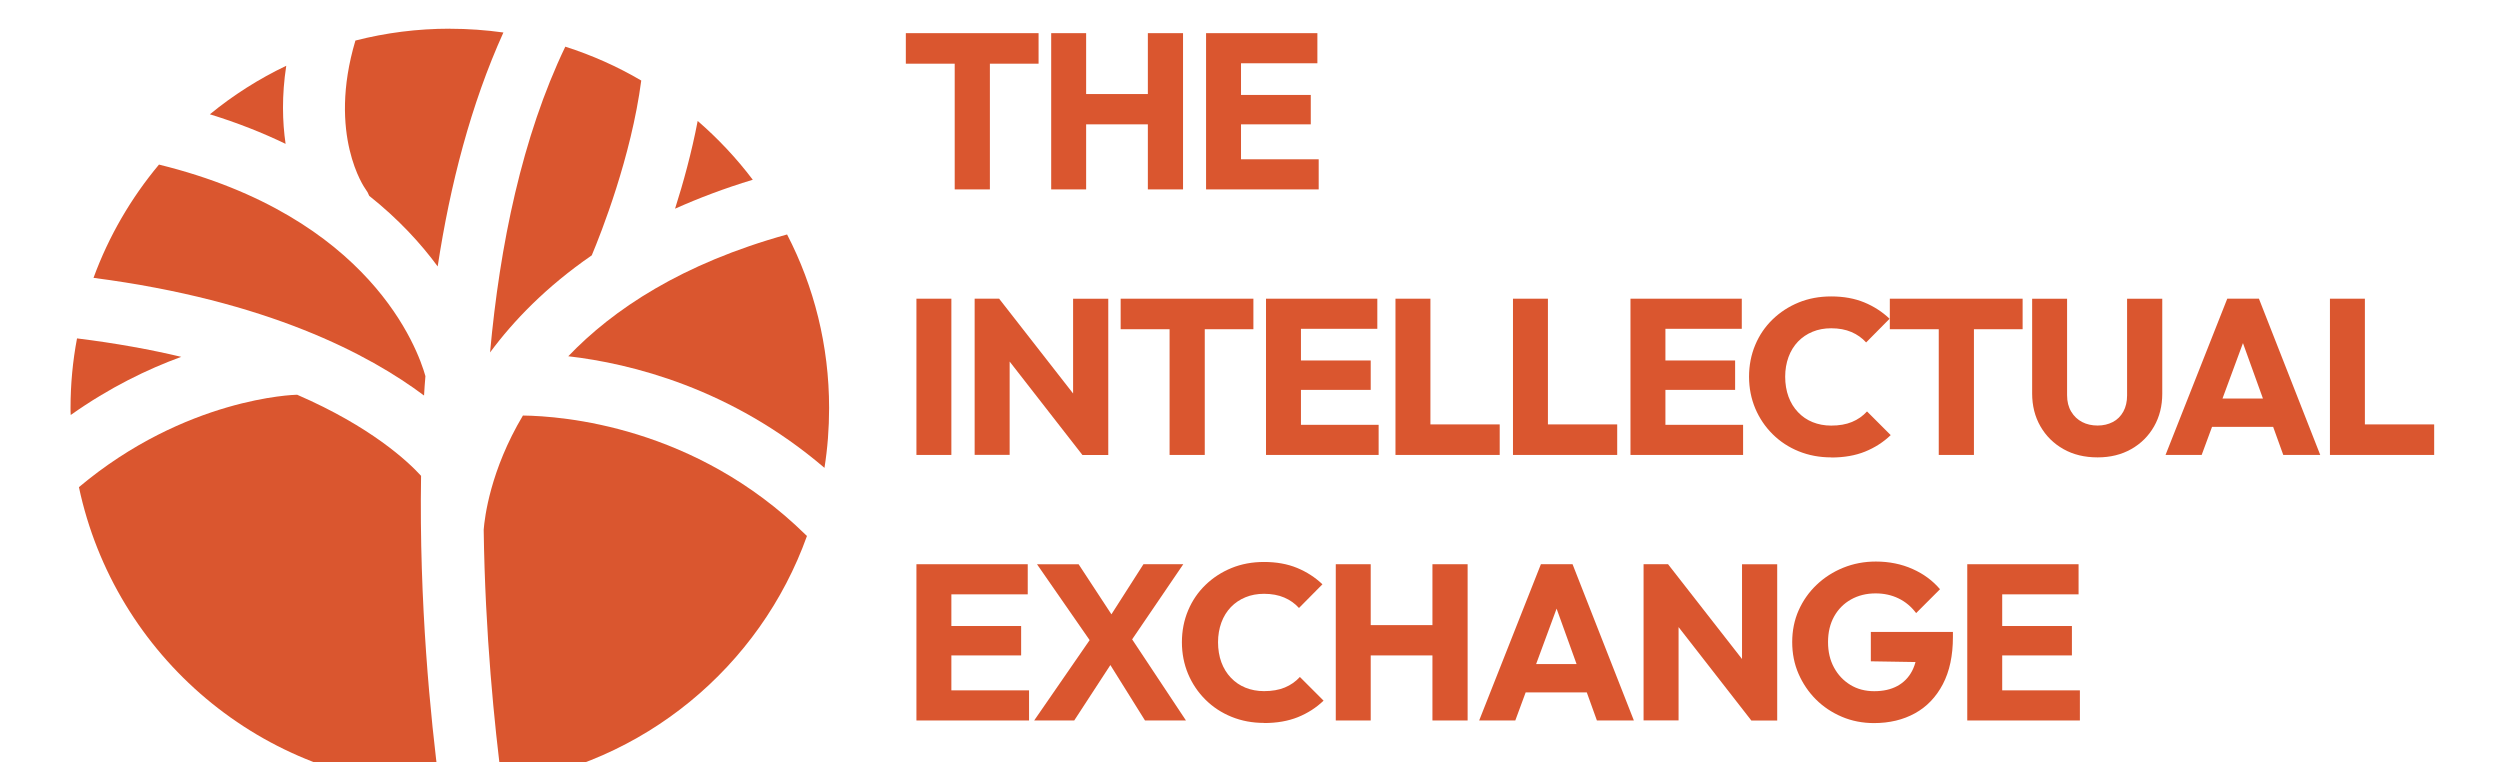
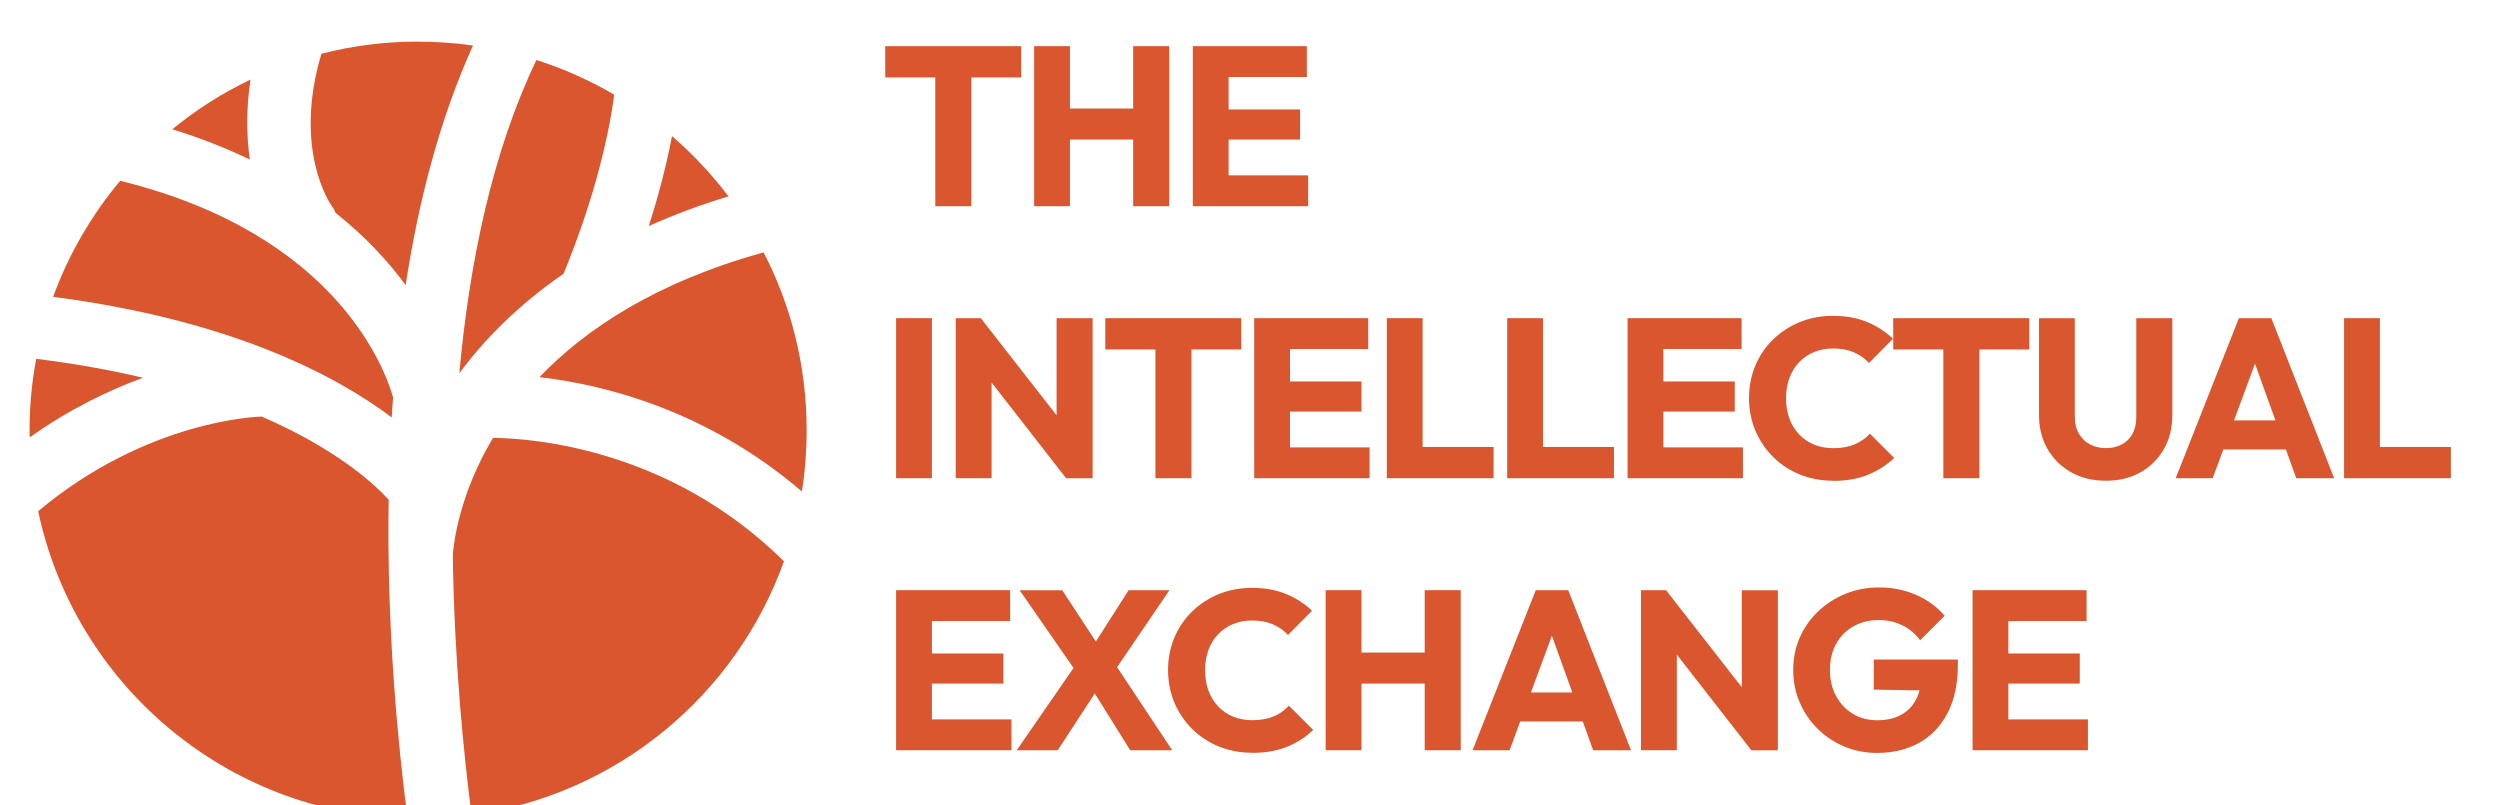
- <svg xmlns="http://www.w3.org/2000/svg" id="Layer_1" version="1.1" viewBox="88 328 420 128">
+ <svg xmlns="http://www.w3.org/2000/svg" id="Layer_1" version="1.1" viewBox="95 326 410 132">
  <defs>
    <style>
      .st0 {
        fill: #da562f;
      }
    </style>
  </defs>
  <g>
    <path class="st0" d="M182.97,335.84c4.49,1.43,8.76,3.34,12.76,5.69-1.68,12.81-6.74,25.62-8.32,29.38h-.01c-7.66,5.28-13.15,11-17.07,16.3,1.64-18.02,5.37-36.21,12.64-51.37Z" />
    <path class="st0" d="M214.46,358.2c-4.76,1.44-9.09,3.09-13.05,4.86,1.38-4.34,2.78-9.41,3.8-14.74,3.42,2.96,6.52,6.26,9.25,9.87Z" />
    <path class="st0" d="M223.57,418.04c-7.86,21.97-27.45,38.35-51.23,41.61-1.26-9.69-2.84-25.12-3.08-42.66h0c.16-2.06,1.1-9.97,6.59-19.18,6.59.08,28.88,1.75,47.51,20.04.07.07.13.13.21.19Z" />
    <path class="st0" d="M227.29,396.54c0,3.42-.26,6.79-.78,10.06-15.68-13.41-32.56-17.54-43.04-18.75,7.54-7.88,19.1-15.57,36.76-20.46,4.52,8.73,7.06,18.65,7.06,29.15Z" />
    <path class="st0" d="M135.98,352.17c-3.8-1.84-8.03-3.52-12.72-4.97,3.91-3.21,8.22-5.95,12.83-8.15-.77,5.02-.65,9.42-.11,13.12Z" />
    <path class="st0" d="M158.74,407.94c-2.2-2.41-8.4-8.24-20.81-13.62h-.09c-.32,0-18.66.48-36.58,15.52,6,28.28,30.73,49.61,60.59,50.4-1.54-11.75-3.45-30.92-3.11-52.29ZM114.71,355.65c-4.69,5.61-8.44,12.03-11,19.03,29.22,3.8,46.34,12.87,55.53,19.77.07-1.09.13-2.17.23-3.26-1.26-4.51-9.22-26.8-44.76-35.54ZM163.57,332.82c-5.47,0-10.77.69-15.85,1.99h-.01c-4.74,15.9,1.59,24.81,1.67,24.92.28.37.49.75.65,1.17,4.93,3.92,8.68,8.02,11.5,11.86,2.09-13.73,5.58-27.23,11.04-39.3-2.94-.41-5.94-.63-9-.63Z" />
    <path class="st0" d="M118.45,387.95c-5.62,2.05-12.02,5.13-18.57,9.77-.03-.4-.03-.78-.03-1.18,0-3.99.37-7.9,1.09-11.69,6.47.8,12.28,1.86,17.51,3.1Z" />
  </g>
  <g>
    <path class="st0" d="M240.18,338.7v-5.13h22.3v5.13h-22.3ZM248.39,359.82v-25.91h5.91v25.91h-5.91Z" />
    <path class="st0" d="M264.6,359.82v-26.25h5.87v26.25h-5.87ZM268.13,348.89v-5.09h14.65v5.09h-14.65ZM280.84,359.82v-26.25h5.91v26.25h-5.91Z" />
    <path class="st0" d="M290.62,359.82v-26.25h5.87v26.25h-5.87ZM295.12,338.63v-5.06h14.2v5.06h-14.2ZM295.12,348.89v-4.94h13.09v4.94h-13.09ZM295.12,359.82v-5.06h14.42v5.06h-14.42Z" />
    <path class="st0" d="M241.96,404.43v-26.25h5.87v26.25h-5.87Z" />
    <path class="st0" d="M251.74,404.43v-26.25h4.13l1.75,5.24v21h-5.87ZM269.84,404.43l-15.43-19.81,1.45-6.43,15.46,19.81-1.49,6.43ZM269.84,404.43l-1.56-5.24v-21h5.91v26.25h-4.35Z" />
    <path class="st0" d="M276.27,383.31v-5.13h22.3v5.13h-22.3ZM284.49,404.43v-25.91h5.91v25.91h-5.91Z" />
    <path class="st0" d="M300.69,404.43v-26.25h5.87v26.25h-5.87ZM305.19,383.24v-5.06h14.2v5.06h-14.2ZM305.19,393.5v-4.94h13.09v4.94h-13.09ZM305.19,404.43v-5.06h14.42v5.06h-14.42Z" />
    <path class="st0" d="M322.44,404.43v-26.25h5.87v26.25h-5.87ZM326.98,404.43v-5.13h12.97v5.13h-12.97Z" />
    <path class="st0" d="M342.18,404.43v-26.25h5.87v26.25h-5.87ZM346.72,404.43v-5.13h12.97v5.13h-12.97Z" />
    <path class="st0" d="M361.92,404.43v-26.25h5.87v26.25h-5.87ZM366.42,383.24v-5.06h14.2v5.06h-14.2ZM366.42,393.5v-4.94h13.08v4.94h-13.08ZM366.42,404.43v-5.06h14.42v5.06h-14.42Z" />
    <path class="st0" d="M395.64,404.84c-1.96,0-3.77-.34-5.45-1.02s-3.14-1.64-4.39-2.88c-1.25-1.24-2.22-2.68-2.92-4.33-.69-1.65-1.04-3.43-1.04-5.33s.35-3.69,1.04-5.33c.69-1.65,1.67-3.08,2.92-4.29,1.25-1.21,2.71-2.16,4.37-2.84,1.66-.68,3.48-1.02,5.46-1.02,2.08,0,3.93.33,5.56,1,1.62.67,3.04,1.59,4.26,2.75l-3.94,3.98c-.67-.74-1.49-1.33-2.47-1.75-.98-.42-2.11-.63-3.4-.63-1.14,0-2.18.19-3.12.58-.94.38-1.76.94-2.45,1.65-.69.72-1.23,1.59-1.6,2.6s-.56,2.12-.56,3.31.19,2.36.56,3.36c.37,1,.9,1.87,1.6,2.6.69.73,1.51,1.29,2.45,1.67.94.38,1.98.58,3.12.58,1.34,0,2.5-.2,3.49-.61s1.83-1,2.53-1.77l3.98,3.98c-1.24,1.19-2.68,2.11-4.31,2.77s-3.53.99-5.69.99Z" />
    <path class="st0" d="M405.49,383.31v-5.13h22.31v5.13h-22.31ZM413.71,404.43v-25.91h5.91v25.91h-5.91Z" />
    <path class="st0" d="M440.4,404.84c-2.18,0-4.1-.46-5.74-1.39-1.65-.93-2.94-2.21-3.87-3.83-.93-1.62-1.39-3.46-1.39-5.52v-15.91h5.87v16.21c0,1.07.23,1.98.69,2.75.46.77,1.07,1.35,1.84,1.75.77.4,1.64.59,2.6.59s1.79-.2,2.55-.59,1.34-.98,1.77-1.75c.42-.77.63-1.67.63-2.71v-16.25h5.91v15.95c0,2.06-.46,3.89-1.38,5.5-.92,1.61-2.19,2.88-3.83,3.81-1.64.93-3.52,1.39-5.65,1.39Z" />
    <path class="st0" d="M451.81,404.43l10.37-26.25h5.32l10.3,26.25h-6.21l-7.84-21.75h2.16l-8.03,21.75h-6.06ZM457.76,399.71v-4.76h14.28v4.76h-14.28Z" />
    <path class="st0" d="M479.43,404.43v-26.25h5.87v26.25h-5.87ZM483.97,404.43v-5.13h12.97v5.13h-12.97Z" />
    <path class="st0" d="M241.96,449.04v-26.25h5.87v26.25h-5.87ZM246.46,427.85v-5.06h14.2v5.06h-14.2ZM246.46,438.11v-4.94h13.09v4.94h-13.09ZM246.46,449.04v-5.06h14.42v5.06h-14.42Z" />
    <path class="st0" d="M261.74,449.04l9.7-14.05,4.54,2.53-7.51,11.52h-6.73ZM280.36,449.04l-7.29-11.67h-.74l-10.11-14.57h6.99l7.21,11h.71l10.11,15.24h-6.88ZM277.35,436.66l-4.5-2.53,7.25-11.34h6.69l-9.44,13.87Z" />
    <path class="st0" d="M300.36,449.45c-1.96,0-3.77-.34-5.45-1.02s-3.14-1.64-4.39-2.88-2.22-2.68-2.92-4.33c-.69-1.65-1.04-3.43-1.04-5.33s.35-3.69,1.04-5.33c.69-1.65,1.67-3.08,2.92-4.29,1.25-1.21,2.71-2.16,4.37-2.84,1.66-.68,3.48-1.02,5.46-1.02,2.08,0,3.93.33,5.56,1,1.62.67,3.04,1.59,4.26,2.75l-3.94,3.98c-.67-.74-1.49-1.33-2.47-1.75-.98-.42-2.11-.63-3.4-.63-1.14,0-2.18.19-3.12.58-.94.38-1.76.94-2.45,1.65-.69.72-1.23,1.59-1.6,2.6-.37,1.02-.56,2.12-.56,3.31s.19,2.36.56,3.36.9,1.87,1.6,2.6c.69.73,1.51,1.29,2.45,1.67.94.38,1.98.58,3.12.58,1.34,0,2.5-.2,3.49-.61.99-.41,1.83-1,2.53-1.77l3.98,3.98c-1.24,1.19-2.68,2.11-4.31,2.77-1.64.66-3.53.99-5.69.99Z" />
    <path class="st0" d="M312.41,449.04v-26.25h5.87v26.25h-5.87ZM315.94,438.11v-5.09h14.65v5.09h-14.65ZM328.65,449.04v-26.25h5.91v26.25h-5.91Z" />
    <path class="st0" d="M336.5,449.04l10.37-26.25h5.32l10.3,26.25h-6.21l-7.84-21.75h2.16l-8.03,21.75h-6.06ZM342.44,444.32v-4.76h14.28v4.76h-14.28Z" />
    <path class="st0" d="M364.12,449.04v-26.25h4.13l1.75,5.24v21h-5.87ZM382.22,449.04l-15.43-19.81,1.45-6.43,15.46,19.81-1.49,6.43ZM382.22,449.04l-1.56-5.24v-21h5.91v26.25h-4.35Z" />
    <path class="st0" d="M402.85,449.48c-1.93,0-3.74-.35-5.41-1.06s-3.13-1.68-4.37-2.92-2.21-2.68-2.92-4.31-1.06-3.41-1.06-5.32.36-3.71,1.08-5.33,1.72-3.05,3.01-4.28c1.29-1.23,2.78-2.19,4.48-2.88,1.7-.69,3.52-1.04,5.48-1.04,2.25,0,4.31.42,6.17,1.25,1.86.83,3.39,1.96,4.61,3.4l-4.01,4.01c-.82-1.09-1.8-1.91-2.96-2.47s-2.43-.84-3.85-.84c-1.54,0-2.91.34-4.13,1.02-1.21.68-2.16,1.64-2.84,2.86-.68,1.23-1.02,2.66-1.02,4.29s.33,3.04,1,4.28,1.59,2.21,2.75,2.92c1.16.71,2.5,1.06,4.01,1.06s2.81-.29,3.88-.87,1.91-1.43,2.49-2.55c.58-1.12.87-2.45.87-4.01l3.9,2.6-11.71-.19v-4.94h13.79v.86c0,3.12-.56,5.76-1.69,7.92-1.13,2.16-2.69,3.79-4.68,4.89s-4.29,1.65-6.9,1.65Z" />
    <path class="st0" d="M418.5,449.04v-26.25h5.87v26.25h-5.87ZM423,427.85v-5.06h14.2v5.06h-14.2ZM423,438.11v-4.94h13.08v4.94h-13.08ZM423,449.04v-5.06h14.42v5.06h-14.42Z" />
  </g>
</svg>
